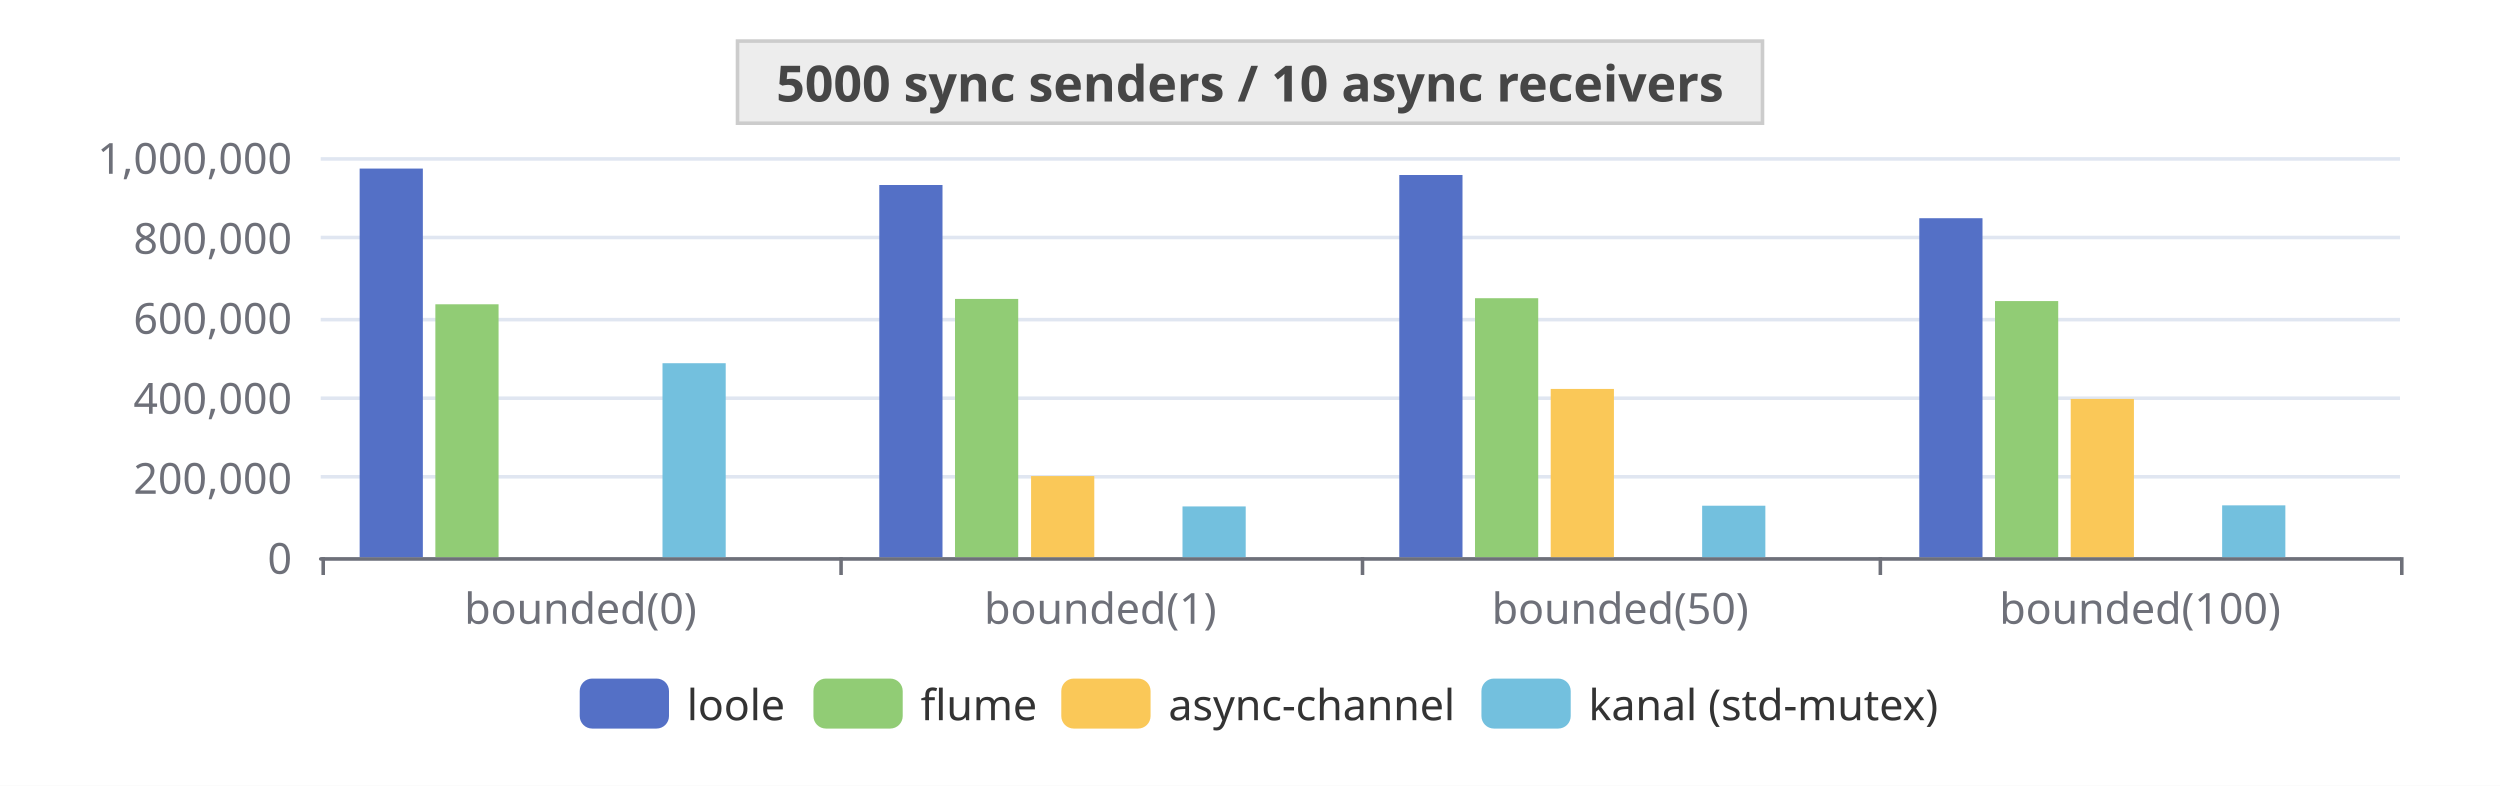
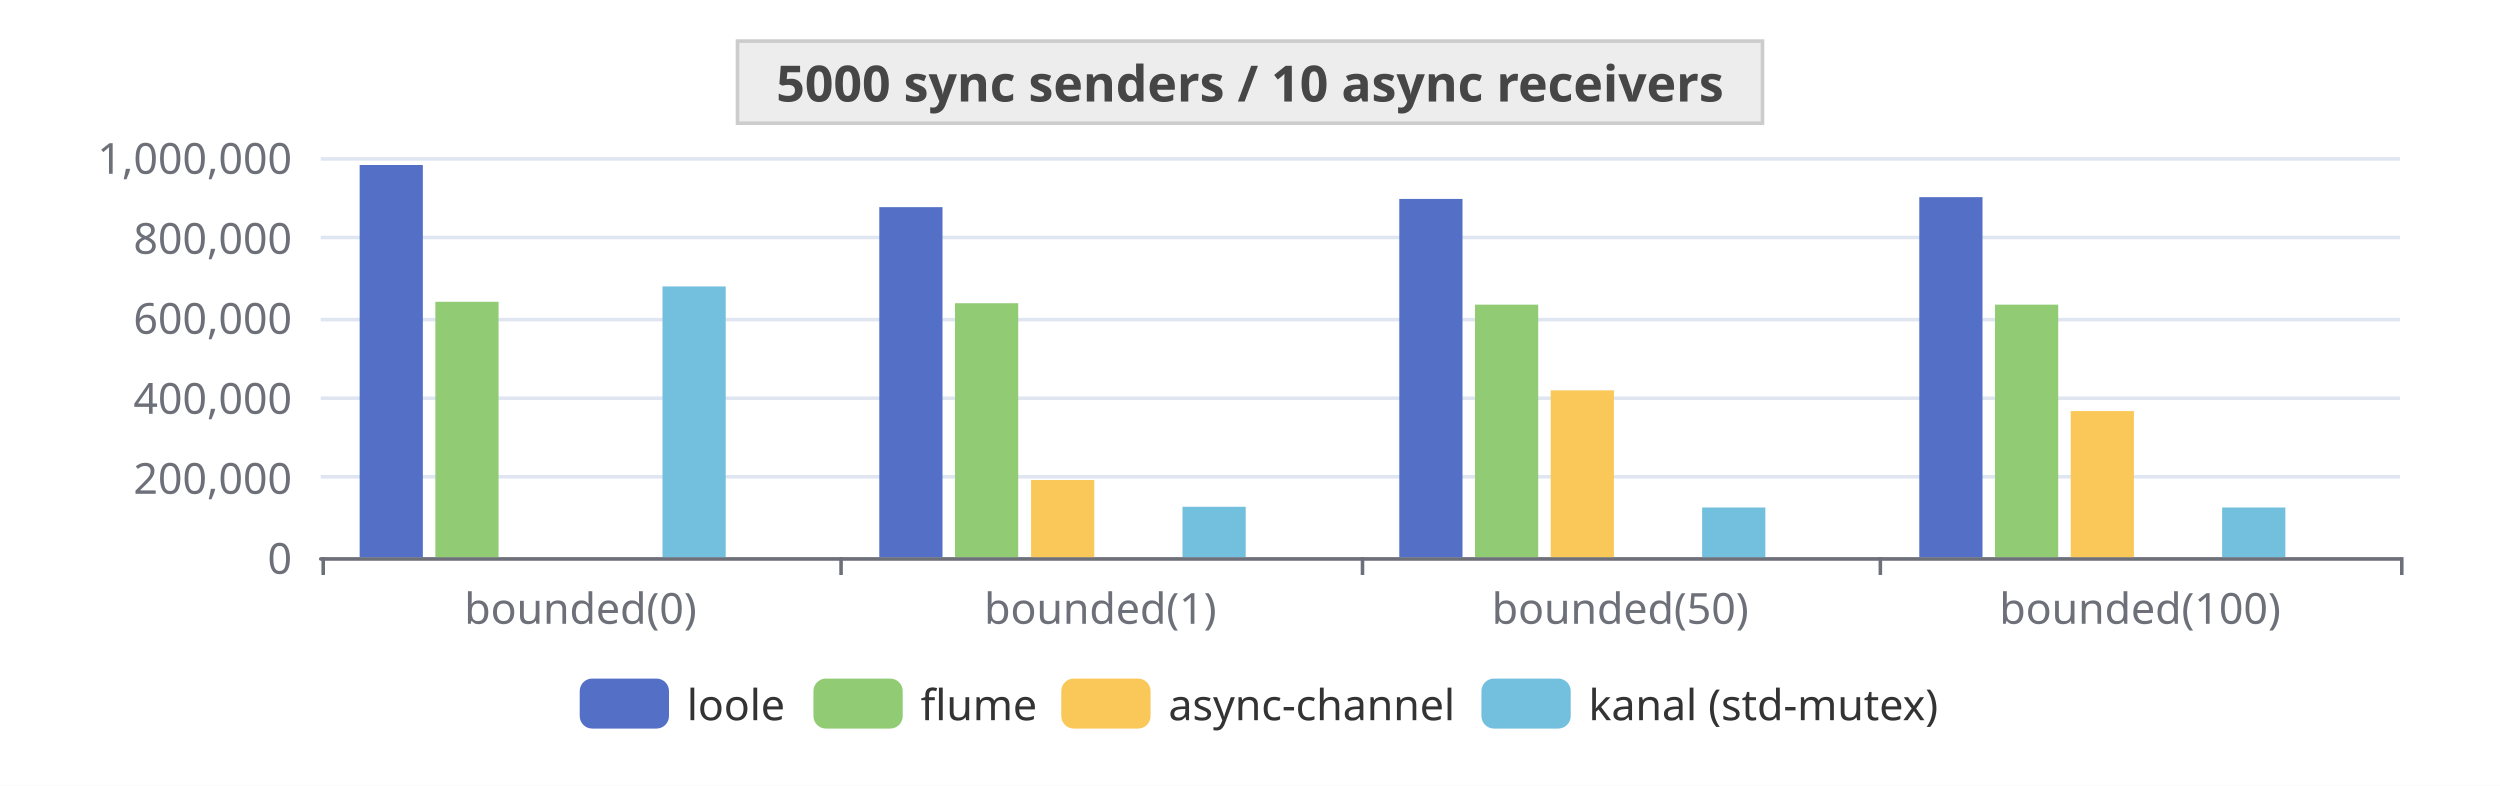
<svg xmlns="http://www.w3.org/2000/svg" width="700" height="220" version="1.1" baseProfile="full" viewBox="0 0 700 220">
  <rect width="700" height="220" x="0" y="0" id="0" fill="white" />
  <path d="M89.8 156.5L672 156.5" fill="none" stroke="#E0E6F1" />
  <path d="M89.8 133.5L672 133.5" fill="none" stroke="#E0E6F1" />
  <path d="M89.8 111.5L672 111.5" fill="none" stroke="#E0E6F1" />
  <path d="M89.8 89.5L672 89.5" fill="none" stroke="#E0E6F1" />
  <path d="M89.8 66.5L672 66.5" fill="none" stroke="#E0E6F1" />
  <path d="M89.8 44.5L672 44.5" fill="none" stroke="#E0E6F1" />
  <path d="M89.8 156.5L672 156.5" fill="none" stroke="#6E7079" stroke-linecap="round" />
  <path d="M90.5 156L90.5 161" fill="none" stroke="#6E7079" />
  <path d="M235.5 156L235.5 161" fill="none" stroke="#6E7079" />
  <path d="M381.5 156L381.5 161" fill="none" stroke="#6E7079" />
  <path d="M526.5 156L526.5 161" fill="none" stroke="#6E7079" />
  <path d="M672.5 156L672.5 161" fill="none" stroke="#6E7079" />
  <text dominant-baseline="central" text-anchor="end" style="font-size:12px;font-family:sans-serif;" transform="translate(81.76 156)" fill="#6E7079">0</text>
  <text dominant-baseline="central" text-anchor="end" style="font-size:12px;font-family:sans-serif;" transform="translate(81.76 133.6)" fill="#6E7079">200,000</text>
  <text dominant-baseline="central" text-anchor="end" style="font-size:12px;font-family:sans-serif;" transform="translate(81.76 111.2)" fill="#6E7079">400,000</text>
  <text dominant-baseline="central" text-anchor="end" style="font-size:12px;font-family:sans-serif;" transform="translate(81.76 88.8)" fill="#6E7079">600,000</text>
  <text dominant-baseline="central" text-anchor="end" style="font-size:12px;font-family:sans-serif;" transform="translate(81.76 66.4)" fill="#6E7079">800,000</text>
  <text dominant-baseline="central" text-anchor="end" style="font-size:12px;font-family:sans-serif;" transform="translate(81.76 44)" fill="#6E7079">1,000,000</text>
  <text dominant-baseline="central" text-anchor="middle" style="font-size:12px;font-family:sans-serif;" y="6" transform="translate(162.54 164)" fill="#6E7079">bounded(0)</text>
  <text dominant-baseline="central" text-anchor="middle" style="font-size:12px;font-family:sans-serif;" y="6" transform="translate(308.1 164)" fill="#6E7079">bounded(1)</text>
  <text dominant-baseline="central" text-anchor="middle" style="font-size:12px;font-family:sans-serif;" y="6" transform="translate(453.66 164)" fill="#6E7079">bounded(50)</text>
  <text dominant-baseline="central" text-anchor="middle" style="font-size:12px;font-family:sans-serif;" y="6" transform="translate(599.22 164)" fill="#6E7079">bounded(100)</text>
-   <path d="M100.7 156l17.7 0l0 -108.8l-17.7 0Z" fill="#5470c6" />
-   <path d="M246.2 156l17.7 0l0 -104.2l-17.7 0Z" fill="#5470c6" />
-   <path d="M391.8 156l17.7 0l0 -107l-17.7 0Z" fill="#5470c6" />
-   <path d="M537.4 156l17.7 0l0 -94.9l-17.7 0Z" fill="#5470c6" />
-   <path d="M121.9 156l17.7 0l0 -70.8l-17.7 0Z" fill="#91cc75" />
-   <path d="M267.4 156l17.7 0l0 -72.3l-17.7 0Z" fill="#91cc75" />
-   <path d="M413 156l17.7 0l0 -72.5l-17.7 0Z" fill="#91cc75" />
-   <path d="M558.6 156l17.7 0l0 -71.7l-17.7 0Z" fill="#91cc75" />
+   <path d="M100.7 156l17.7 0l0 -109.8l-17.7 0Z" fill="#5470c6" />
+   <path d="M246.2 156l17.7 0l0 -98l-17.7 0Z" fill="#5470c6" />
+   <path d="M391.8 156l17.7 0l0 -100.3l-17.7 0Z" fill="#5470c6" />
+   <path d="M537.4 156l17.7 0l0 -100.8l-17.7 0Z" fill="#5470c6" />
+   <path d="M121.9 156l17.7 0l0 -71.5l-17.7 0Z" fill="#91cc75" />
+   <path d="M267.4 156l17.7 0l0 -71.1l-17.7 0Z" fill="#91cc75" />
+   <path d="M413 156l17.7 0l0 -70.7l-17.7 0Z" fill="#91cc75" />
+   <path d="M558.6 156l17.7 0l0 -70.7l-17.7 0Z" fill="#91cc75" />
  <path d="M143.1 156l17.7 0l0 0l-17.7 0Z" fill="#fac858" />
-   <path d="M288.7 156l17.7 0l0 -22.7l-17.7 0Z" fill="#fac858" />
-   <path d="M434.2 156l17.7 0l0 -47.1l-17.7 0Z" fill="#fac858" />
-   <path d="M579.8 156l17.7 0l0 -44.3l-17.7 0Z" fill="#fac858" />
+   <path d="M288.7 156l17.7 0l0 -21.6l-17.7 0Z" fill="#fac858" />
+   <path d="M434.2 156l17.7 0l0 -46.7l-17.7 0Z" fill="#fac858" />
+   <path d="M579.8 156l17.7 0l0 -40.9l-17.7 0Z" fill="#fac858" />
  <path d="M164.3 156l17.7 0l0 0l-17.7 0Z" fill="#ee6666" />
  <path d="M309.9 156l17.7 0l0 0l-17.7 0Z" fill="#ee6666" />
  <path d="M455.4 156l17.7 0l0 0l-17.7 0Z" fill="#ee6666" />
  <path d="M601 156l17.7 0l0 0l-17.7 0Z" fill="#ee6666" />
-   <path d="M185.5 156l17.7 0l0 -54.3l-17.7 0Z" fill="#73c0de" />
-   <path d="M331.1 156l17.7 0l0 -14.2l-17.7 0Z" fill="#73c0de" />
-   <path d="M476.6 156l17.7 0l0 -14.4l-17.7 0Z" fill="#73c0de" />
-   <path d="M622.2 156l17.7 0l0 -14.5l-17.7 0Z" fill="#73c0de" />
+   <path d="M185.5 156l17.7 0l0 -75.8l-17.7 0Z" fill="#73c0de" />
+   <path d="M331.1 156l17.7 0l0 -14.1l-17.7 0Z" fill="#73c0de" />
+   <path d="M476.6 156l17.7 0l0 -13.9l-17.7 0Z" fill="#73c0de" />
+   <path d="M622.2 156l17.7 0l0 -13.9l-17.7 0Z" fill="#73c0de" />
  <path d="M206.7 156l17.7 0l0 0l-17.7 0Z" fill="#3ba272" />
  <path d="M352.3 156l17.7 0l0 0l-17.7 0Z" fill="#3ba272" />
  <path d="M497.8 156l17.7 0l0 0l-17.7 0Z" fill="#3ba272" />
  <path d="M643.4 156l17.7 0l0 0l-17.7 0Z" fill="#3ba272" />
  <path d="M-5 -5l385.4 0l0 24l-385.4 0Z" transform="translate(162.32 190)" fill="rgb(0,0,0)" fill-opacity="0" stroke="#ccc" stroke-width="0" />
  <path d="M3.5 0L21.5 0A3.5 3.5 0 0 1 25 3.5L25 10.5A3.5 3.5 0 0 1 21.5 14L3.5 14A3.5 3.5 0 0 1 0 10.5L0 3.5A3.5 3.5 0 0 1 3.5 0" transform="translate(162.32 190)" fill="#5470c6" />
  <text dominant-baseline="central" text-anchor="start" style="font-size:12px;font-family:sans-serif;" x="30" y="7" transform="translate(162.32 190)" fill="#333">loole</text>
  <path d="M3.5 0L21.5 0A3.5 3.5 0 0 1 25 3.5L25 10.5A3.5 3.5 0 0 1 21.5 14L3.5 14A3.5 3.5 0 0 1 0 10.5L0 3.5A3.5 3.5 0 0 1 3.5 0" transform="translate(227.76 190)" fill="#91cc75" />
  <text dominant-baseline="central" text-anchor="start" style="font-size:12px;font-family:sans-serif;" x="30" y="7" transform="translate(227.76 190)" fill="#333">flume</text>
  <path d="M3.5 0L21.5 0A3.5 3.5 0 0 1 25 3.5L25 10.5A3.5 3.5 0 0 1 21.5 14L3.5 14A3.5 3.5 0 0 1 0 10.5L0 3.5A3.5 3.5 0 0 1 3.5 0" transform="translate(297.16 190)" fill="#fac858" />
  <text dominant-baseline="central" text-anchor="start" style="font-size:12px;font-family:sans-serif;" x="30" y="7" transform="translate(297.16 190)" fill="#333">async-channel</text>
  <path d="M3.5 0L21.5 0A3.5 3.5 0 0 1 25 3.5L25 10.5A3.5 3.5 0 0 1 21.5 14L3.5 14A3.5 3.5 0 0 1 0 10.5L0 3.5A3.5 3.5 0 0 1 3.5 0" transform="translate(414.8 190)" fill="#73c0de" />
  <text dominant-baseline="central" text-anchor="start" style="font-size:12px;font-family:sans-serif;" xml:space="preserve" x="30" y="7" transform="translate(414.8 190)" fill="#333">kanal (std-mutex)</text>
  <path d="M-143.5 -4.5l287 0l0 23l-287 0Z" transform="translate(350 16)" fill="#ddd8" stroke="#ccc" />
  <text dominant-baseline="central" text-anchor="middle" style="font-size:14px;font-family:sans-serif;font-weight:bold;" xml:space="preserve" y="7" transform="translate(350 16)" fill="#464646">5000 sync senders / 10 async receivers</text>
</svg>
